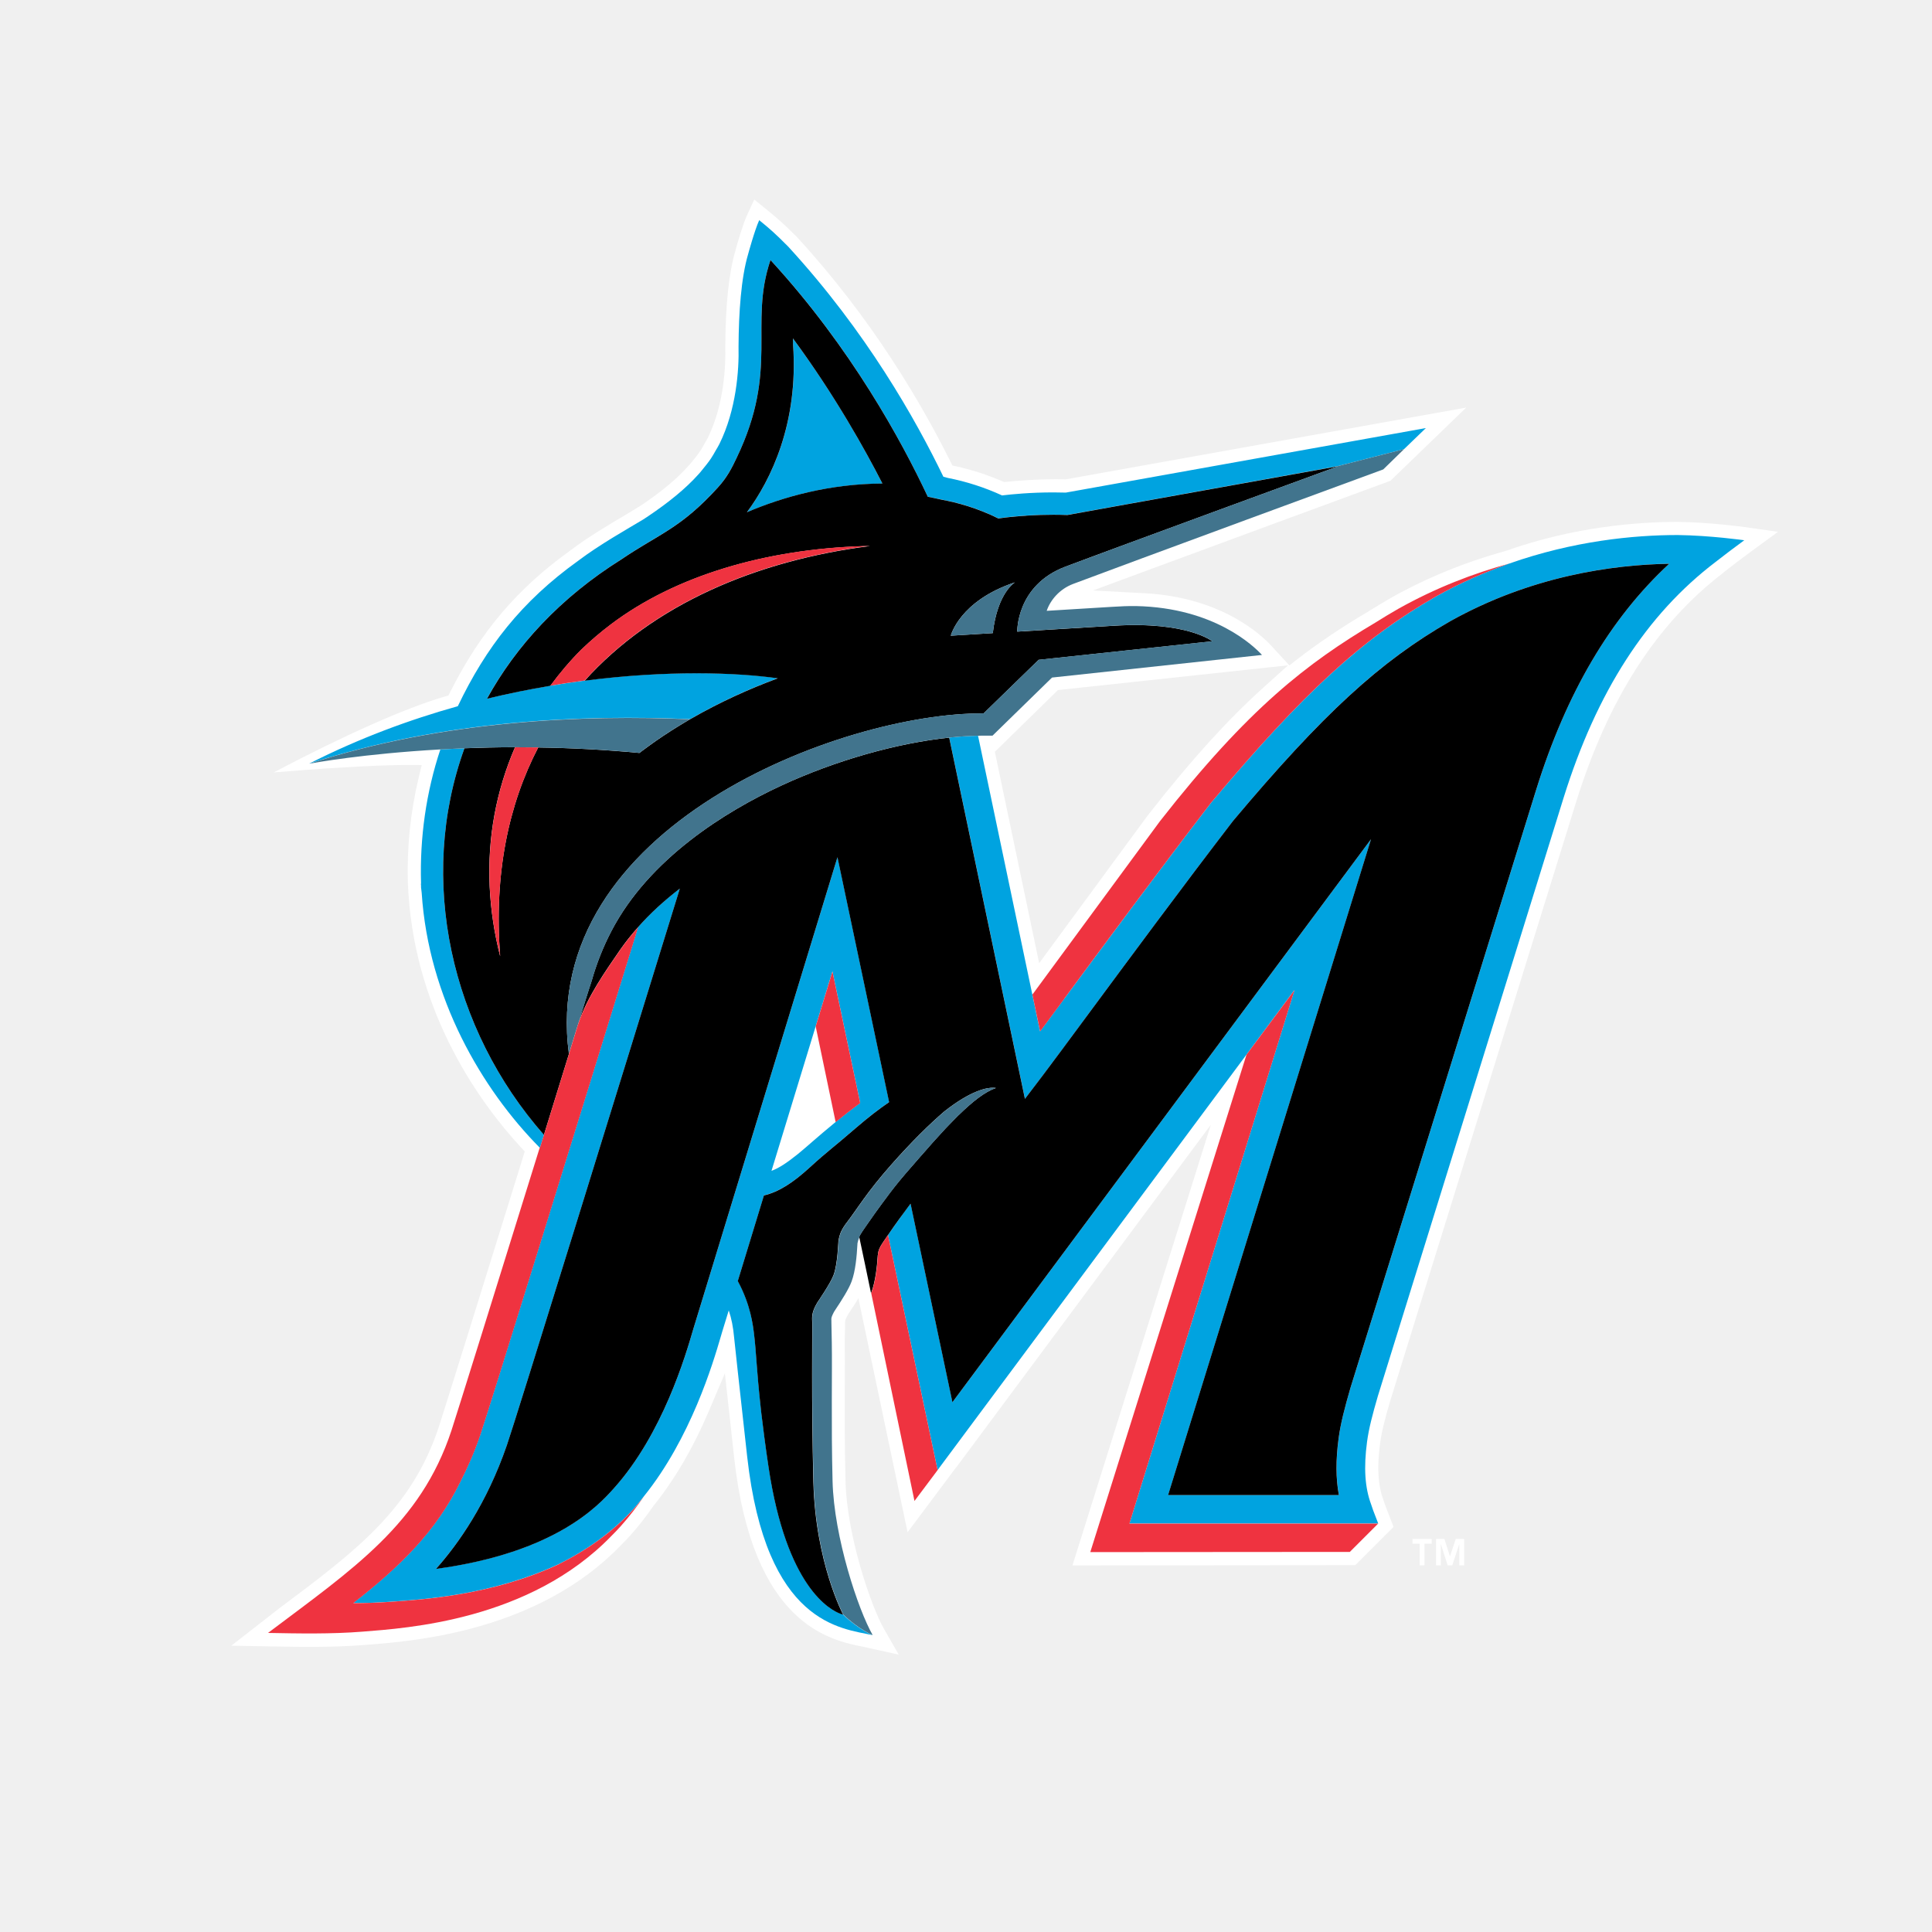
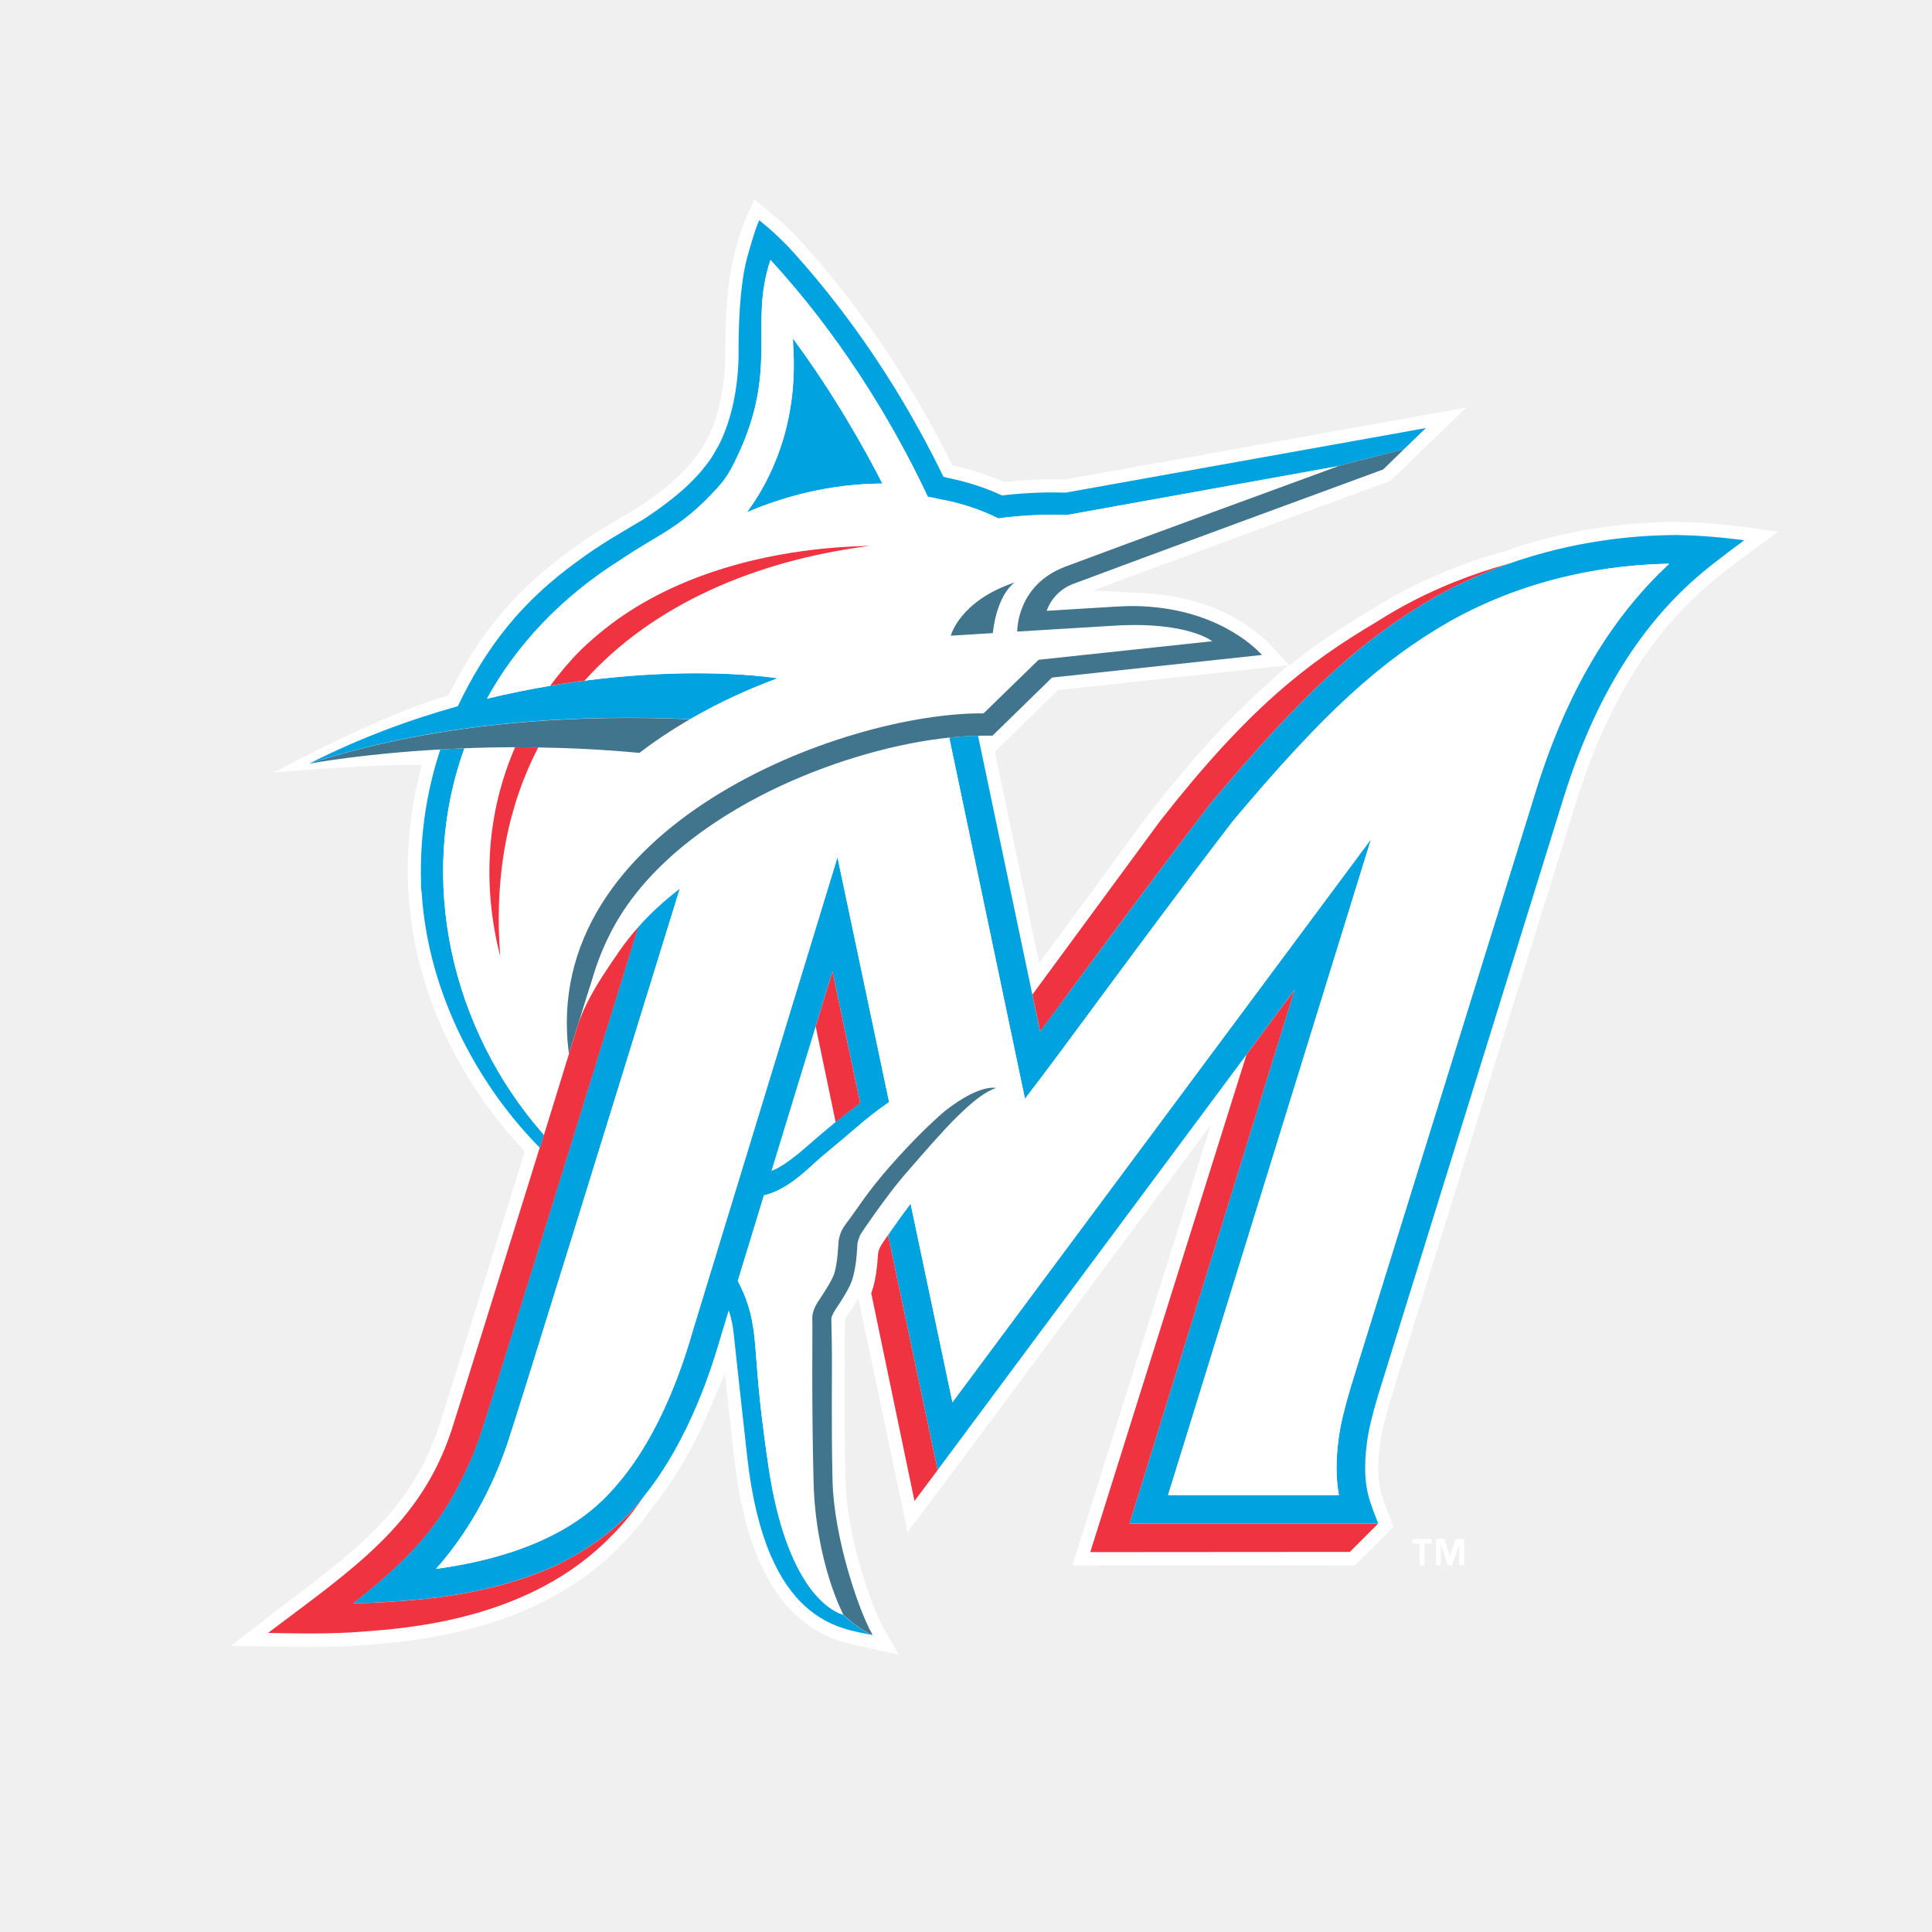
<svg xmlns="http://www.w3.org/2000/svg" viewBox="0 0 300 300">
  <path fill="#fff" d="M131.81 203.91c-.06.1-.11.16-.15.24-.312.587-.413.838-.438 1.095l-.004.264.002.051v.68c0 .06-.018.542-.03.934l-.02 1.236c.03 1.77.02 4.01.01 6.62-.02 4.21-.03 9.36.11 14.95.22 8.6 4 19.5 5.96 22.93l2.3 4.02-5.5-1.22c-5.13-1.01-17.15-3.38-20.04-29.29l-1.45-13.17-2.51 5.91c-2.4 5.64-5.25 10.52-8.53 14.61-1.23 1.76-2.42 3.28-3.64 4.64-.49.55-1 1.08-1.54 1.61-12.87 13.32-32.1 14.82-39.34 15.38l-.54.04c-4.88.38-9.79.3-14.53.21l-6.01-.11 7.46-5.81c11.92-8.92 20.54-15.37 24.77-28.19.81-2.48 6.42-20.46 13.05-41.81l.28-.93-.65-.71c-5.97-6.48-16.17-20.21-17.41-39.39l-.09-1.7c-.15-5.47.41-10.91 1.66-16.15l.49-2.05-2.11-.02c-5.55.02-14.36.61-20.87 1.16 11.13-5.85 20.35-9.95 26.43-11.74l.7-.2.33-.65c4.65-9.23 10.37-15.97 18.61-21.88 2.71-2.07 6.17-4.11 8.8-5.66l2.13-1.3c3.25-2.19 5.61-4.15 7.44-6.21l.54-.63c.39-.47.83-1.02 1.24-1.62.16-.24.31-.52.55-.93l.63-1.11c2.65-5.39 2.79-11.66 2.72-14.06.04-6.69.56-11.61 1.59-15.08.27-1.04 1.14-4.04 1.81-5.5l1.1-2.39 2.04 1.66c1.78 1.45 2.56 2.14 4.59 4.17 11.67 12.67 19.37 25.9 23.78 34.76l.35.71.78.17c2.35.54 4.66 1.29 6.85 2.23l.4.17.44-.04c1.33-.14 4.87-.46 9.16-.38l62.16-11.14-11.77 11.37c-3.01 1.1-25.7 9.45-38.59 14.22l-7.6 2.81 8.08.43c11.88.65 18.06 6.44 19.67 8.21l2.75 2.99 1.22-.94c3.29-2.56 6.84-4.94 11.19-7.52 1.09-.68 2.27-1.39 3.47-2.08 5.47-3.07 11.43-5.5 17.83-7.27 10.45-3.69 20.22-4.47 26.6-4.47 4.75.06 9.66.7 10.59.83l4.98.71-4.05 2.96c-1.44 1.06-2.99 2.22-4.38 3.32l.01.02c-10.41 7.93-17.91 19.58-22.92 35.62l-28.85 92.93c-.81 2.76-1.36 4.85-1.61 6.78-.49 3.67-.32 6.43.53 8.73.23.68.37 1.09 1.09 2.92l.48 1.24-5.95 5.94-43.91.04 21.49-68.43-39.51 53.17h-.02l-7.56 10.11-7.64-36.346c-.422.748-.946 1.521-1.48 2.326m87.52 35.06h2.98v.73h-1.12v3.37h-.75v-3.37h-1.11Zm6.72 0h1.3v4.09h-.75v-3.26h-.02l-1.07 3.26h-.72l-1.04-3.26h-.02v3.27h-.75v-4.1h1.31l.85 2.68h.02Zm-26.04-135.66-35.73 3.84-9.8 9.59 6.88 32.82 2.22-3.02c6.75-9.18 13.4-18.23 14.5-19.73l.44-.57c6.46-8.25 12.07-14.44 17.64-19.46Z" />
  <path fill="#00a3e0" d="m107.12 111.68.018-.01h.002Zm.018-.01c-16.28-.72-38.179.09-59.068 6.89h-.03c7.69-3.9 15.49-6.79 23.05-8.9 4.38-9.16 9.87-16.25 18.66-22.56 3.32-2.52 7.69-4.97 10.1-6.42.23-.15.46-.31.69-.45 3.33-2.24 5.92-4.35 7.92-6.58.2-.21.37-.43.55-.65.49-.59.97-1.19 1.39-1.81.26-.39.49-.8.72-1.21.2-.34.41-.68.59-1.04 2.62-5.31 3.06-11.44 2.97-15.12.03-5.3.4-10.68 1.49-14.36 0 0 1.01-3.72 1.72-5.27 1.74 1.42 2.46 2.05 4.48 4.08 12.16 13.23 19.85 26.92 24.12 35.76.23.05.45.13.68.18 2.91.57 5.73 1.48 8.43 2.72 1.5-.18 4.43-.47 7.97-.47.65 0 1.29.01 1.93.03l55.91-10.02-3.39 3.27-10.3 2.64-34.1 6.15-7.87 1.42c-5.93-.21-10.72.54-10.72.54a33.6 33.6 0 0 0-8.91-2.94c-.68-.15-1.36-.3-2.05-.42-4.01-8.55-11.9-23.15-24.43-36.76-3.41 10.08 1.4 16.83-5.25 30.71-.75 1.55-1.43 2.96-2.93 4.61-5.79 6.37-9.03 7.13-14.95 11.14-9.49 5.96-16.37 13.42-20.9 21.66 3.36-.82 6.64-1.47 9.84-2.01 1.81-.31 3.6-.57 5.34-.8 12.82-1.66 23.58-1.28 29.99-.37a87.4 87.4 0 0 0-13.43 6.25c-.064.037-.145.073-.212.11m16.002-59.12v.024l-.01-.014Zm0 .024c6.535 8.845 11.261 17.389 13.88 22.516-8.21.05-15.37 2.03-21.04 4.46 3.74-5.01 8.03-13.83 7.18-25.99-.02-.157-.02-.574-.02-.986M84.47 176.22l-.63 2.02c-.01-.01-.02-.03-.03-.03-8.99-9.07-17.28-23.26-18.33-39.56l-.1-.86v-.29c-.01-.06-.02-.13-.02-.19s.02-.11.02-.17c-.21-7.1.8-14.16 3-20.77 1.21-.07 2.45-.13 3.74-.18-7.36 20.34-2.11 43.63 12.34 60.03Zm46.44 74.49c2.35 2.28 4.56 3.19 4.56 3.19-4.77-1.07-16.53-1.56-19.45-27.73-1.21-10.81-2.03-18.51-2.03-18.51-.14-1.57-.4-2.92-.83-4.18l-1.01 3.29c-.07.22-.15.51-.25.85-1.17 4-4.62 15.67-11.92 24.73-.47.58-.91 1.19-1.41 1.75-3.43 3.81-7.52 6.64-11.74 8.75-10.5 4.92-21.45 5.53-26.23 5.87-1.95.14-3.86.2-5.77.21 7.18-5.62 12.87-11.1 16.65-18.87a54 54 0 0 0 3.04-7.12c1.36-3.96 14.9-47.72 24.55-78.97 1.96-2.22 4.17-4.21 6.5-6.01-9.65 31.27-25.34 82.03-26.85 86.42-3.12 9.05-7.53 15.32-11.01 19.22 18.63-2.52 25.26-9.89 27.59-12.48 7.63-8.48 11.19-20.72 12.36-24.75l22.39-73.28 8.02 38.03a57 57 0 0 0-5.18 4.03c-3.46 3-4.46 3.65-7.13 6.1-2.638 2.419-4.837 3.808-7.126 4.359l-4.024 13.161c-.01.05-.03.09-.04.13 2 3.69 2.35 6.86 2.54 8.35.32 2.6.38 5.48 1.01 11.2.04.34.07.65.11 1 .08.69.18 1.46.28 2.23.07.53.12 1.01.2 1.58.18 1.39.39 2.88.64 4.54 2.79 18.69 9.57 22.2 11.22 22.79.23.08.36.11.36.11Zm-11.114-68.902c1.168-.431 2.377-1.23 4.084-2.598 1.03-.82 3.14-2.75 5.87-4.98 1.17-.96 2.45-1.96 3.82-2.97l-4.31-20.42-2.6 8.52ZM260.5 83.08c5.06.06 10.35.81 10.35.81-1.46 1.07-3.03 2.25-4.47 3.38-10.73 8.17-18.44 20.14-23.58 36.59l-28.84 92.9c-.84 2.88-1.42 5.09-1.69 7.15-.53 4.01-.33 7.08.63 9.67.2.62.31.96 1.11 2.99h-38.63l25.63-82.85-7.45 10.03-47.97 64.52-7.7-36.5c.86-1.24 2.13-3.05 3.51-4.87l6.5 30.83 65-87.43-31.51 101.84h26.52c-.48-2.56-.49-5.43-.04-8.81.31-2.33.93-4.73 1.84-7.84l28.86-92.94c4.68-15.01 11.46-26.52 20.63-35.02-8.8.15-21.45 1.9-34.03 8.94-10.91 6.24-19.73 14.35-33.68 30.97-7.94 10.33-16.46 21.87-22.69 30.29-2.98 4.03-5.33 7.22-6.7 9.02l-2.94 3.87-11.76-56.09c1.55-.16 3.05-.26 4.47-.28l8.43 40.18 1.2 5.72c1.08-1.46 2.34-3.16 3.74-5.05 6.25-8.45 14.8-20.02 22.77-30.4l.06-.07c14.35-17.09 23.49-25.47 34.92-32.02 3.82-2.14 7.63-3.79 11.36-5.1 10-3.52 19.34-4.43 26.15-4.43" />
-   <path d="M136.3 194.88c-.11 1.83-.38 4.13-.98 5.75-.02.05-.05.11-.07.17l-.9-4.33-.93-4.41v-.04c.12-.24.28-.52.51-.86.13-.19.29-.43.48-.7.37-.54.85-1.23 1.4-2 .33-.46.68-.95 1.05-1.45.86-1.18 1.81-2.44 2.76-3.6.34-.42.68-.82 1.01-1.2.73-.84 1.44-1.66 2.14-2.46l.22-.25c.62-.71 1.24-1.41 1.84-2.09.12-.14.24-.27.37-.41q.81-.9 1.59-1.74c.16-.17.31-.32.47-.49.47-.49.94-.97 1.39-1.42l.19-.19h.01c2.14-2.09 4.08-3.64 5.79-4.21-.12-.04-.25-.02-.38-.04-.92-.04-3.37.32-7.63 3.67-2.22 1.91-4.96 4.57-8.27 8.31-3.72 4.2-5.45 7.09-6.73 8.75-.96 1.23-1.25 1.92-1.44 3.07-.03.21-.12 3.55-.75 5.26-.47 1.3-2.44 4.14-2.54 4.31-.92 1.53-.81 2.27-.78 3.12s-.14 12.14.18 24.7c.32 12.55 4.62 20.62 4.62 20.62-.01-.01-.13-.03-.36-.11-1.65-.59-8.43-4.11-11.22-22.79-.25-1.66-.46-3.16-.64-4.54-.08-.57-.13-1.05-.2-1.58-.1-.77-.2-1.55-.28-2.23-.04-.36-.07-.66-.11-1-.63-5.73-.69-8.6-1.01-11.2-.18-1.49-.54-4.65-2.54-8.35.01-.05.03-.09.04-.13 1.14-3.74 2.55-8.34 4.02-13.16 2.29-.54 4.49-1.94 7.13-4.36 2.67-2.45 3.66-3.09 7.13-6.1 1.87-1.62 3.59-2.94 5.18-4.03l-8.02-38.03s-22.29 72.92-22.39 73.28c-1.17 4.02-4.73 16.27-12.36 24.75-2.33 2.59-8.97 9.96-27.59 12.48 3.48-3.9 7.89-10.17 11.01-19.22 1.51-4.39 17.2-55.15 26.85-86.42-2.33 1.8-4.54 3.78-6.5 6.01-1 1.13-1.94 2.3-2.8 3.54-2.387 3.462-4.989 7.197-6.412 11.215q.014-.053.032-.105c.38-1.25.77-2.51 1.16-3.76.28-.91.57-1.79.83-2.58a40.7 40.7 0 0 1 3.04-7.68c5.87-11.3 17.77-18.63 26.4-22.63 8.48-3.93 18.02-6.61 26.08-7.45l11.76 56.09 2.94-3.87c1.36-1.8 3.72-4.99 6.7-9.02 6.23-8.42 14.75-19.96 22.69-30.29 13.96-16.61 22.78-24.72 33.68-30.97 12.58-7.04 25.23-8.79 34.03-8.94-9.17 8.5-15.94 20.01-20.63 35.02L209.7 215.5c-.9 3.11-1.53 5.51-1.84 7.84-.45 3.37-.44 6.25.04 8.81h-26.52l31.51-101.84-65 87.43-6.5-30.83a126 126 0 0 0-3.51 4.87c-.29.41-.54.79-.72 1.05-.62.91-.77 1.36-.83 1.87-.01.06-.01.17-.01.17Zm-46.51-35.97.058-.165q-.022.083-.058.165m83.1-61.74c11.49-.72 15.35 2.41 15.35 2.41l-26.96 2.88-8.55 8.32c-21.86-.17-69.06 17.58-64.39 52.88-1.28 4.17-2.6 8.42-3.88 12.56-14.45-16.4-19.7-39.69-12.34-60.03 2.49-.09 5.1-.16 7.85-.16-2.91 6.74-4.28 13.98-3.94 21.58.17 3.69.72 7.33 1.63 10.87-.98-12.8 1.3-23.55 5.91-32.41 4.96.07 10.23.33 15.72.85l.51-.39c.03-.02.04-.03.07-.05.67-.49 1.34-.99 2.02-1.46s1.48-1.01 2.39-1.59c.62-.4 1.25-.78 1.88-1.16.32-.19.62-.38.96-.57.07-.04.16-.08.23-.12 4.37-2.51 8.92-4.59 13.43-6.25-6.42-.91-17.17-1.29-29.99.37 10.61-11.79 26.55-18.65 44.31-20.91-.34 0-.69.01-1.03.02-15.13.47-29.15 4.55-39.2 12.14a51 51 0 0 0-4.58 3.9c-1.78 1.77-3.37 3.67-4.83 5.64-3.2.54-6.48 1.19-9.84 2.01 4.53-8.24 11.41-15.71 20.9-21.66 5.92-4.01 9.16-4.77 14.95-11.14 1.5-1.65 2.17-3.05 2.92-4.61 6.65-13.88 1.84-20.63 5.25-30.71 12.52 13.62 20.42 28.21 24.43 36.76.69.13 1.37.27 2.05.43 2.57.47 5.64 1.32 8.91 2.94 0 0 4.79-.76 10.72-.54l7.87-1.42 34.2-6.16S173.06 85.11 165.42 88s-7.46 10.08-7.46 10.08Zm-49.74-43.62c.85 12.16-3.44 20.98-7.17 25.99 5.67-2.42 12.83-4.41 21.04-4.46-2.62-5.12-7.36-13.67-13.89-22.53.01.42.01.85.02 1.01Zm34.45 36.88c-8.61 2.86-9.96 8.28-9.96 8.28l6.52-.4c.73-6.32 3.44-7.88 3.44-7.88" />
+   <path fill="#fff" d="M136.3 194.88c-.11 1.83-.38 4.13-.98 5.75-.02.05-.05.11-.07.17l-.9-4.33-.93-4.41v-.04c.12-.24.28-.52.51-.86.13-.19.29-.43.48-.7.37-.54.85-1.23 1.4-2 .33-.46.68-.95 1.05-1.45.86-1.18 1.81-2.44 2.76-3.6.34-.42.68-.82 1.01-1.2.73-.84 1.44-1.66 2.14-2.46l.22-.25c.62-.71 1.24-1.41 1.84-2.09.12-.14.24-.27.37-.41q.81-.9 1.59-1.74c.16-.17.31-.32.47-.49.47-.49.94-.97 1.39-1.42l.19-.19h.01c2.14-2.09 4.08-3.64 5.79-4.21-.12-.04-.25-.02-.38-.04-.92-.04-3.37.32-7.63 3.67-2.22 1.91-4.96 4.57-8.27 8.31-3.72 4.2-5.45 7.09-6.73 8.75-.96 1.23-1.25 1.92-1.44 3.07-.03.21-.12 3.55-.75 5.26-.47 1.3-2.44 4.14-2.54 4.31-.92 1.53-.81 2.27-.78 3.12s-.14 12.14.18 24.7c.32 12.55 4.62 20.62 4.62 20.62-.01-.01-.13-.03-.36-.11-1.65-.59-8.43-4.11-11.22-22.79-.25-1.66-.46-3.16-.64-4.54-.08-.57-.13-1.05-.2-1.58-.1-.77-.2-1.55-.28-2.23-.04-.36-.07-.66-.11-1-.63-5.73-.69-8.6-1.01-11.2-.18-1.49-.54-4.65-2.54-8.35.01-.05.03-.09.04-.13 1.14-3.74 2.55-8.34 4.02-13.16 2.29-.54 4.49-1.94 7.13-4.36 2.67-2.45 3.66-3.09 7.13-6.1 1.87-1.62 3.59-2.94 5.18-4.03l-8.02-38.03s-22.29 72.92-22.39 73.28c-1.17 4.02-4.73 16.27-12.36 24.75-2.33 2.59-8.97 9.96-27.59 12.48 3.48-3.9 7.89-10.17 11.01-19.22 1.51-4.39 17.2-55.15 26.85-86.42-2.33 1.8-4.54 3.78-6.5 6.01-1 1.13-1.94 2.3-2.8 3.54-2.387 3.462-4.989 7.197-6.412 11.215q.014-.053.032-.105c.38-1.25.77-2.51 1.16-3.76.28-.91.57-1.79.83-2.58a40.7 40.7 0 0 1 3.04-7.68c5.87-11.3 17.77-18.63 26.4-22.63 8.48-3.93 18.02-6.61 26.08-7.45l11.76 56.09 2.94-3.87c1.36-1.8 3.72-4.99 6.7-9.02 6.23-8.42 14.75-19.96 22.69-30.29 13.96-16.61 22.78-24.72 33.68-30.97 12.58-7.04 25.23-8.79 34.03-8.94-9.17 8.5-15.94 20.01-20.63 35.02L209.7 215.5c-.9 3.11-1.53 5.51-1.84 7.84-.45 3.37-.44 6.25.04 8.81h-26.52l31.51-101.84-65 87.43-6.5-30.83a126 126 0 0 0-3.51 4.87c-.29.41-.54.79-.72 1.05-.62.91-.77 1.36-.83 1.87-.01.06-.01.17-.01.17Zm-46.51-35.97.058-.165q-.022.083-.058.165m83.1-61.74c11.49-.72 15.35 2.41 15.35 2.41l-26.96 2.88-8.55 8.32c-21.86-.17-69.06 17.58-64.39 52.88-1.28 4.17-2.6 8.42-3.88 12.56-14.45-16.4-19.7-39.69-12.34-60.03 2.49-.09 5.1-.16 7.85-.16-2.91 6.74-4.28 13.98-3.94 21.58.17 3.69.72 7.33 1.63 10.87-.98-12.8 1.3-23.55 5.91-32.41 4.96.07 10.23.33 15.72.85l.51-.39c.03-.02.04-.03.07-.05.67-.49 1.34-.99 2.02-1.46s1.48-1.01 2.39-1.59c.62-.4 1.25-.78 1.88-1.16.32-.19.62-.38.96-.57.07-.04.16-.08.23-.12 4.37-2.51 8.92-4.59 13.43-6.25-6.42-.91-17.17-1.29-29.99.37 10.61-11.79 26.55-18.65 44.31-20.91-.34 0-.69.01-1.03.02-15.13.47-29.15 4.55-39.2 12.14a51 51 0 0 0-4.58 3.9c-1.78 1.77-3.37 3.67-4.83 5.64-3.2.54-6.48 1.19-9.84 2.01 4.53-8.24 11.41-15.71 20.9-21.66 5.92-4.01 9.16-4.77 14.95-11.14 1.5-1.65 2.17-3.05 2.92-4.61 6.65-13.88 1.84-20.63 5.25-30.71 12.52 13.62 20.42 28.21 24.43 36.76.69.13 1.37.27 2.05.43 2.57.47 5.64 1.32 8.91 2.94 0 0 4.79-.76 10.72-.54l7.87-1.42 34.2-6.16S173.06 85.11 165.42 88s-7.46 10.08-7.46 10.08Zm-49.74-43.62c.85 12.16-3.44 20.98-7.17 25.99 5.67-2.42 12.83-4.41 21.04-4.46-2.62-5.12-7.36-13.67-13.89-22.53.01.42.01.85.02 1.01Zm34.45 36.88c-8.61 2.86-9.96 8.28-9.96 8.28l6.52-.4c.73-6.32 3.44-7.88 3.44-7.88" />
  <path fill="#41748d" d="M79.97 116.03c-2.75 0-5.36.06-7.85.16-1.29.05-2.53.11-3.74.18-11.94.67-19.81 2.11-20.33 2.21 20.9-6.79 42.79-7.6 59.07-6.89-.33.19-.64.38-.96.57a76.373 76.373 0 0 0-4.27 2.75c-.69.47-1.35.96-2.02 1.46-.03.02-.05.03-.07.05l-.51.39c-5.49-.52-10.76-.77-15.72-.85q-1.83-.03-3.6-.03m77.63-25.6s-2.7 1.56-3.44 7.88l-6.52.4s1.36-5.42 9.96-8.28m50.12-18.05 10.3-2.64-3.23 3.15c-.35.12-40.61 14.93-48.15 17.78-2.1.79-3.54 2.49-4.11 4.18l10.15-.62c1.28-.08 2.54-.14 3.73-.12 12.16.25 18.31 6.24 19.55 7.59l-32.6 3.51-9.24 9.02h-1.71c-.17 0-.36.02-.53.02-1.42.01-2.92.12-4.47.28-8.06.83-17.6 3.52-26.08 7.45-8.64 4-20.54 11.34-26.4 22.63-1.26 2.42-2.28 5-3.04 7.68-.26.78-.54 1.67-.83 2.58-.39 1.25-.77 2.51-1.16 3.76-.04.09-.06.18-.09.27-.1.28-.18.57-.27.85-.39 1.29-.79 2.58-1.2 3.9-4.68-35.3 42.53-53.05 64.39-52.88l8.55-8.32 26.96-2.88s-3.86-3.13-15.35-2.41l-14.93.91s-.18-7.19 7.46-10.08c7.65-2.89 42.4-15.61 42.4-15.61l-34.2 6.16 34.09-6.15Zm-74.25 119.63v.04c-.17.38-.27.7-.32 1-.01.06-.01.12-.01.17-.1 1.83-.3 4.13-.9 5.75-.44 1.2-1.51 2.88-2.6 4.52-.06.1-.1.16-.15.24-.42.81-.42.93-.39 1.36v.27c.01.25.03 1.07.06 3.06.08 4.64-.11 12.54.12 21.59.22 8.67 3.98 19.97 6.23 23.89 0 0-2.22-.91-4.56-3.19 0 0-4.3-8.06-4.62-20.62s-.15-23.85-.18-24.7c-.03-.84-.14-1.59.78-3.12.1-.18 2.06-3.01 2.54-4.31.63-1.7.71-5.05.75-5.26.19-1.15.48-1.84 1.44-3.07 1.28-1.66 3.01-4.55 6.73-8.75 3.32-3.74 6.05-6.4 8.27-8.31 4.26-3.35 6.71-3.7 7.63-3.67.12.02.26.01.38.04-1.71.57-3.65 2.11-5.79 4.21h-.01l-.19.19c-.46.44-.92.92-1.39 1.42-.16.16-.31.32-.47.49a152 152 0 0 0-1.96 2.15c-.6.67-1.21 1.37-1.84 2.09l-.22.25c-.7.8-1.41 1.62-2.14 2.46-.34.38-.67.79-1.01 1.2-.95 1.16-1.9 2.42-2.76 3.6-.37.5-.72.99-1.05 1.45-.55.77-1.02 1.46-1.4 2-.19.27-.35.51-.48.7-.23.33-.39.61-.51.86Z" />
  <path fill="#ef3340" d="M135.1 84.77h-.08l.08-.01Zm-.08 0c-17.728 2.271-33.636 9.118-44.23 20.9-1.74.23-3.53.5-5.34.8 1.46-1.97 3.05-3.86 4.83-5.64 1.44-1.37 2.96-2.68 4.58-3.9 10.05-7.58 24.07-11.67 39.2-12.14.323-.009.638-.018.96-.02m-58.98 52.84c-.33-7.61 1.03-14.84 3.94-21.58q1.77 0 3.6.03c-4.61 8.86-6.89 19.61-5.91 32.41a53 53 0 0 1-1.63-10.87Zm10.82 105.23c4.22-2.11 8.31-4.94 11.74-8.75.5-.56.94-1.17 1.41-1.75-1.11 1.6-2.3 3.17-3.63 4.65-.47.53-.95 1.02-1.44 1.51-12.71 13.15-31.87 14.32-38.63 14.86-4.88.39-9.96.29-14.69.2 13.22-9.96 23.69-16.89 28.48-31.43.81-2.47 6.63-21.13 13.71-43.93l.03.03.63-2.02c1.28-4.14 2.59-8.39 3.88-12.56q.6-1.965 1.2-3.9c.09-.29.17-.58.27-.85 1.41-4.08 4.05-7.87 6.47-11.38.86-1.24 1.81-2.41 2.8-3.54-9.65 31.25-23.19 75.02-24.55 78.97-.91 2.64-1.95 5-3.04 7.12-3.79 7.78-9.47 13.26-16.65 18.87 1.9-.01 3.82-.07 5.77-.21 4.77-.34 15.73-.95 26.23-5.87Zm42.89-68.59.009-.007.001.007Zm.009-.007-3.099-14.863 2.6-8.52 4.31 20.42a93 93 0 0 0-3.811 2.963m7.411 18.587c.18-.27.44-.64.72-1.05l7.7 36.5-3.59 4.79-6.72-32.28.07-.17c.6-1.62.87-3.92.98-5.75 0-.05.01-.1.01-.17.06-.51.21-.96.83-1.87m28.08-37.72c-1.4 1.89-2.66 3.59-3.74 5.05l-1.2-5.72c8.05-10.95 19.71-26.79 19.82-26.94 13.71-17.52 22.85-24.54 33.5-30.86 1.14-.72 2.3-1.42 3.49-2.1 5.85-3.28 11.68-5.5 17.23-7.03-3.72 1.31-7.54 2.96-11.36 5.1-11.44 6.55-20.57 14.93-34.92 32.02l-.06.07c-7.97 10.38-16.53 21.95-22.77 30.4Zm10.13 81.47H214l-4.4 4.4-40.3.03 24.26-77.25 7.45-10.02Z" />
</svg>
